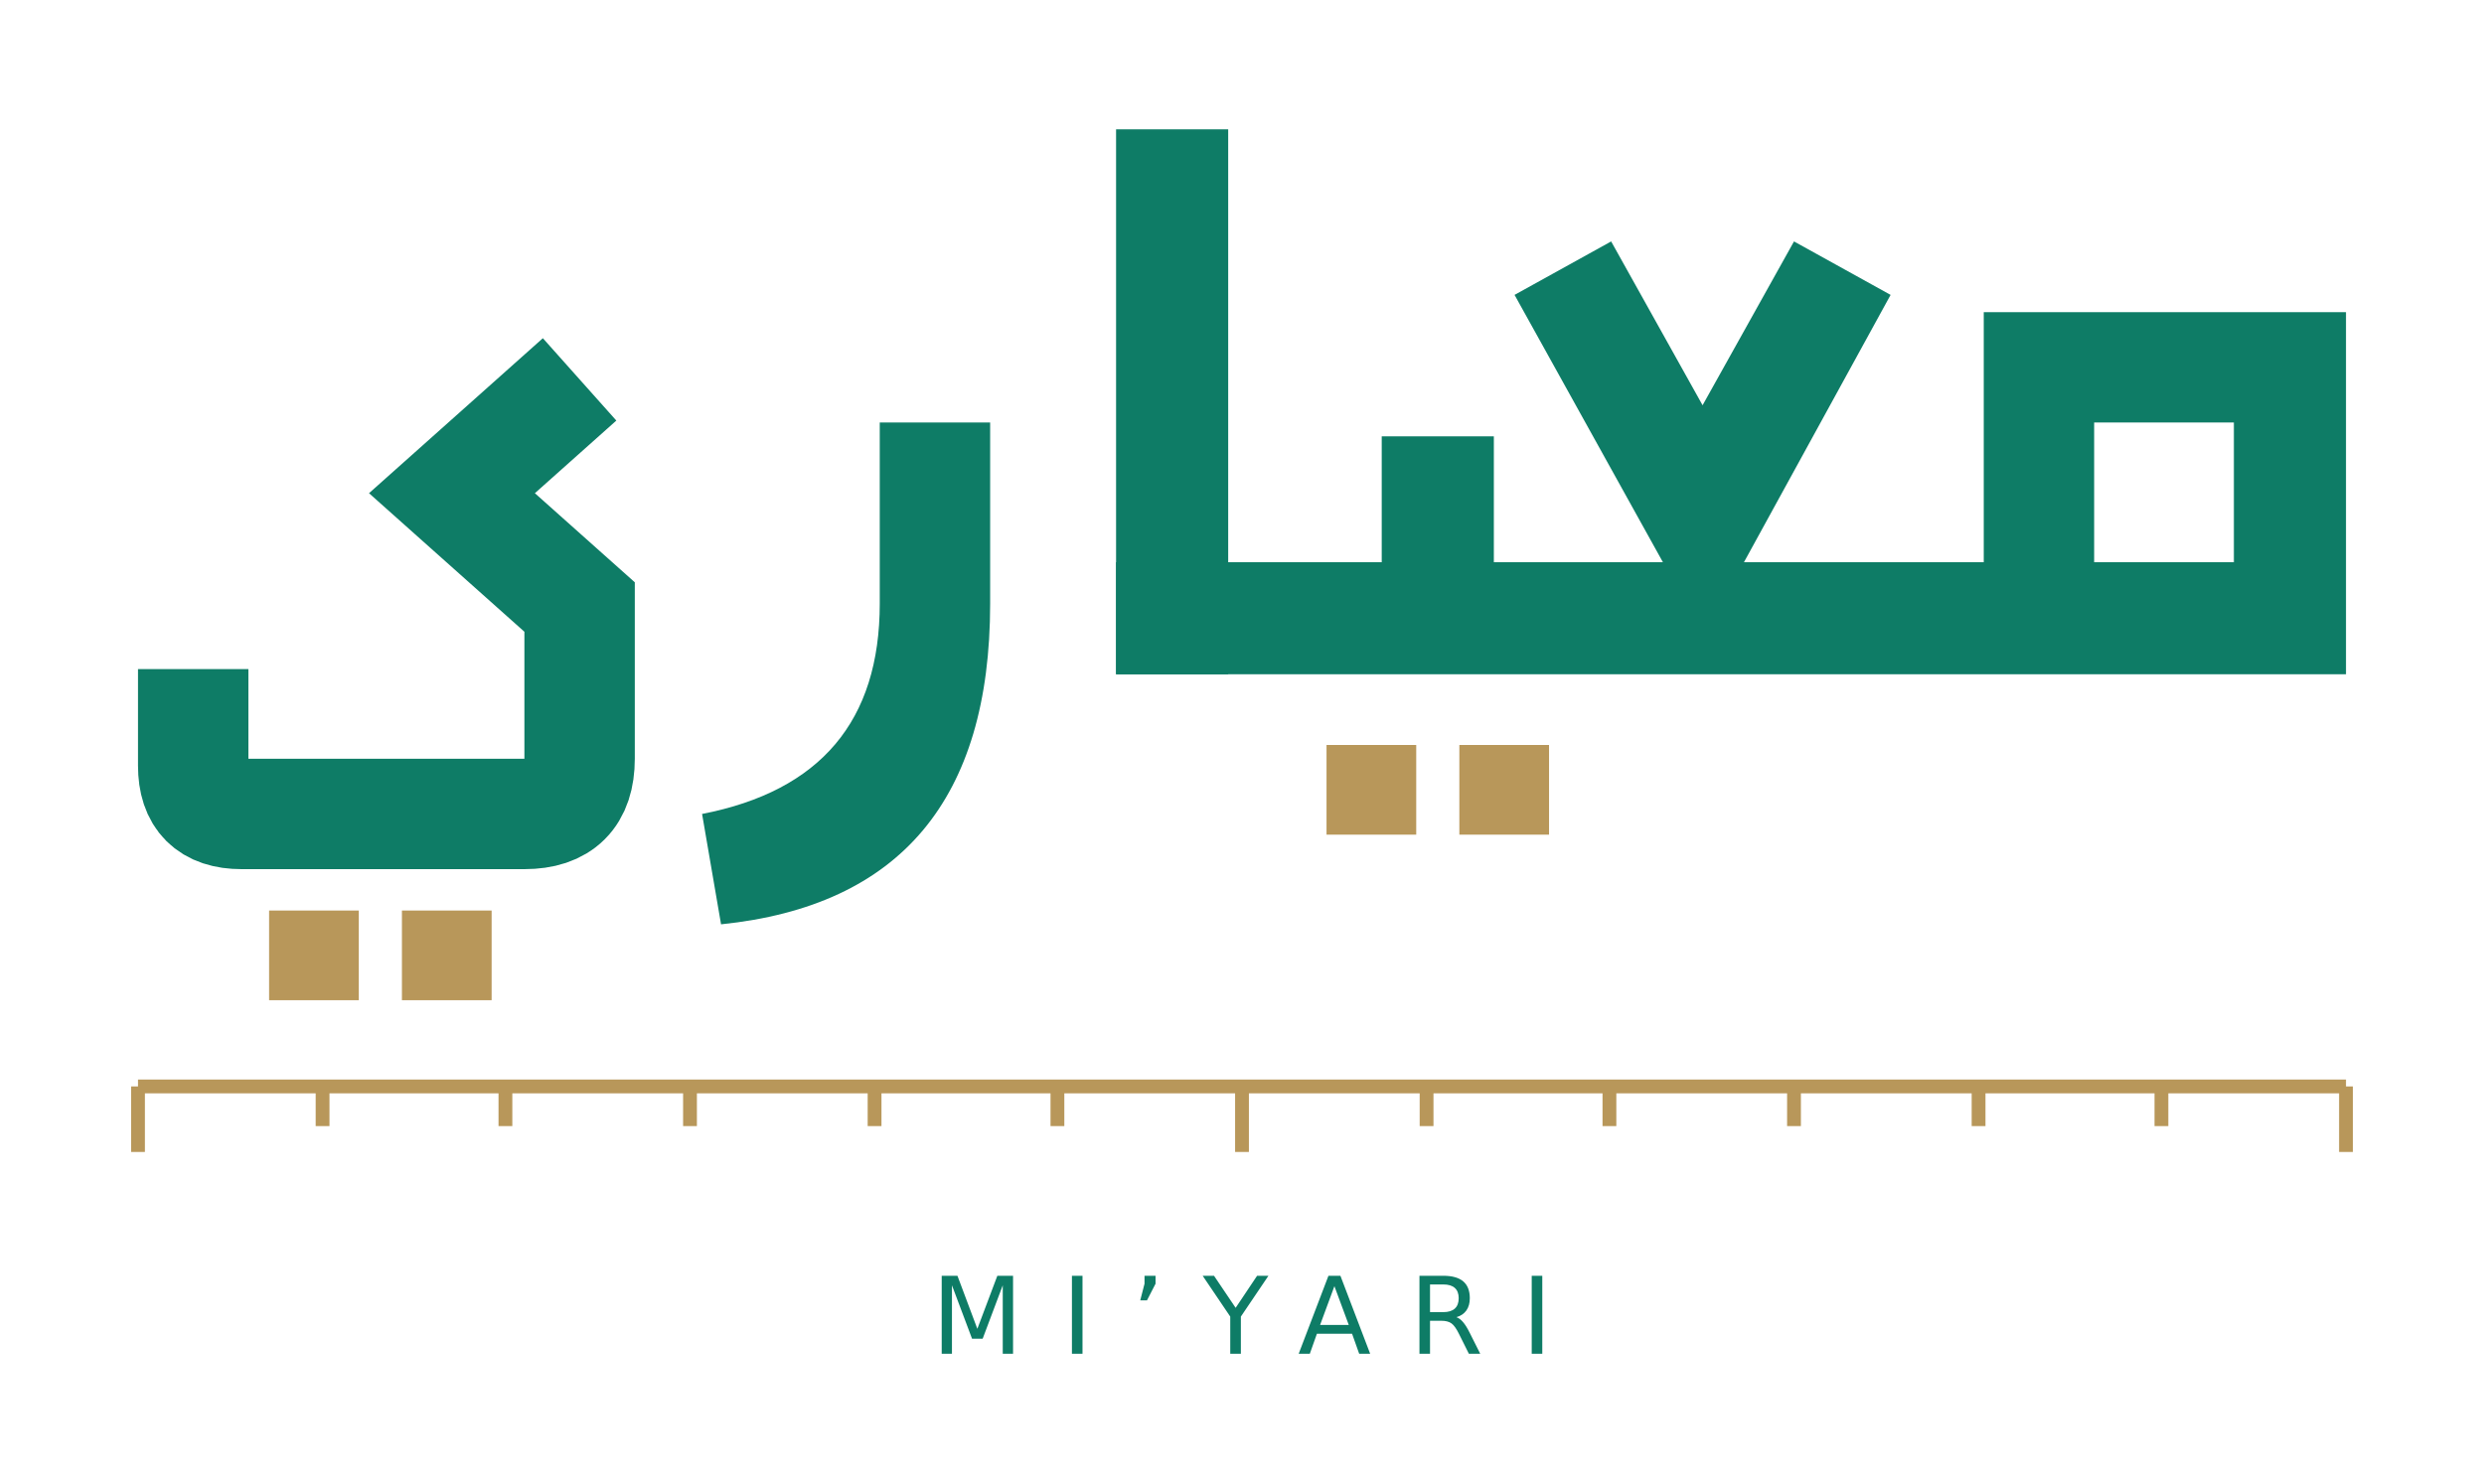
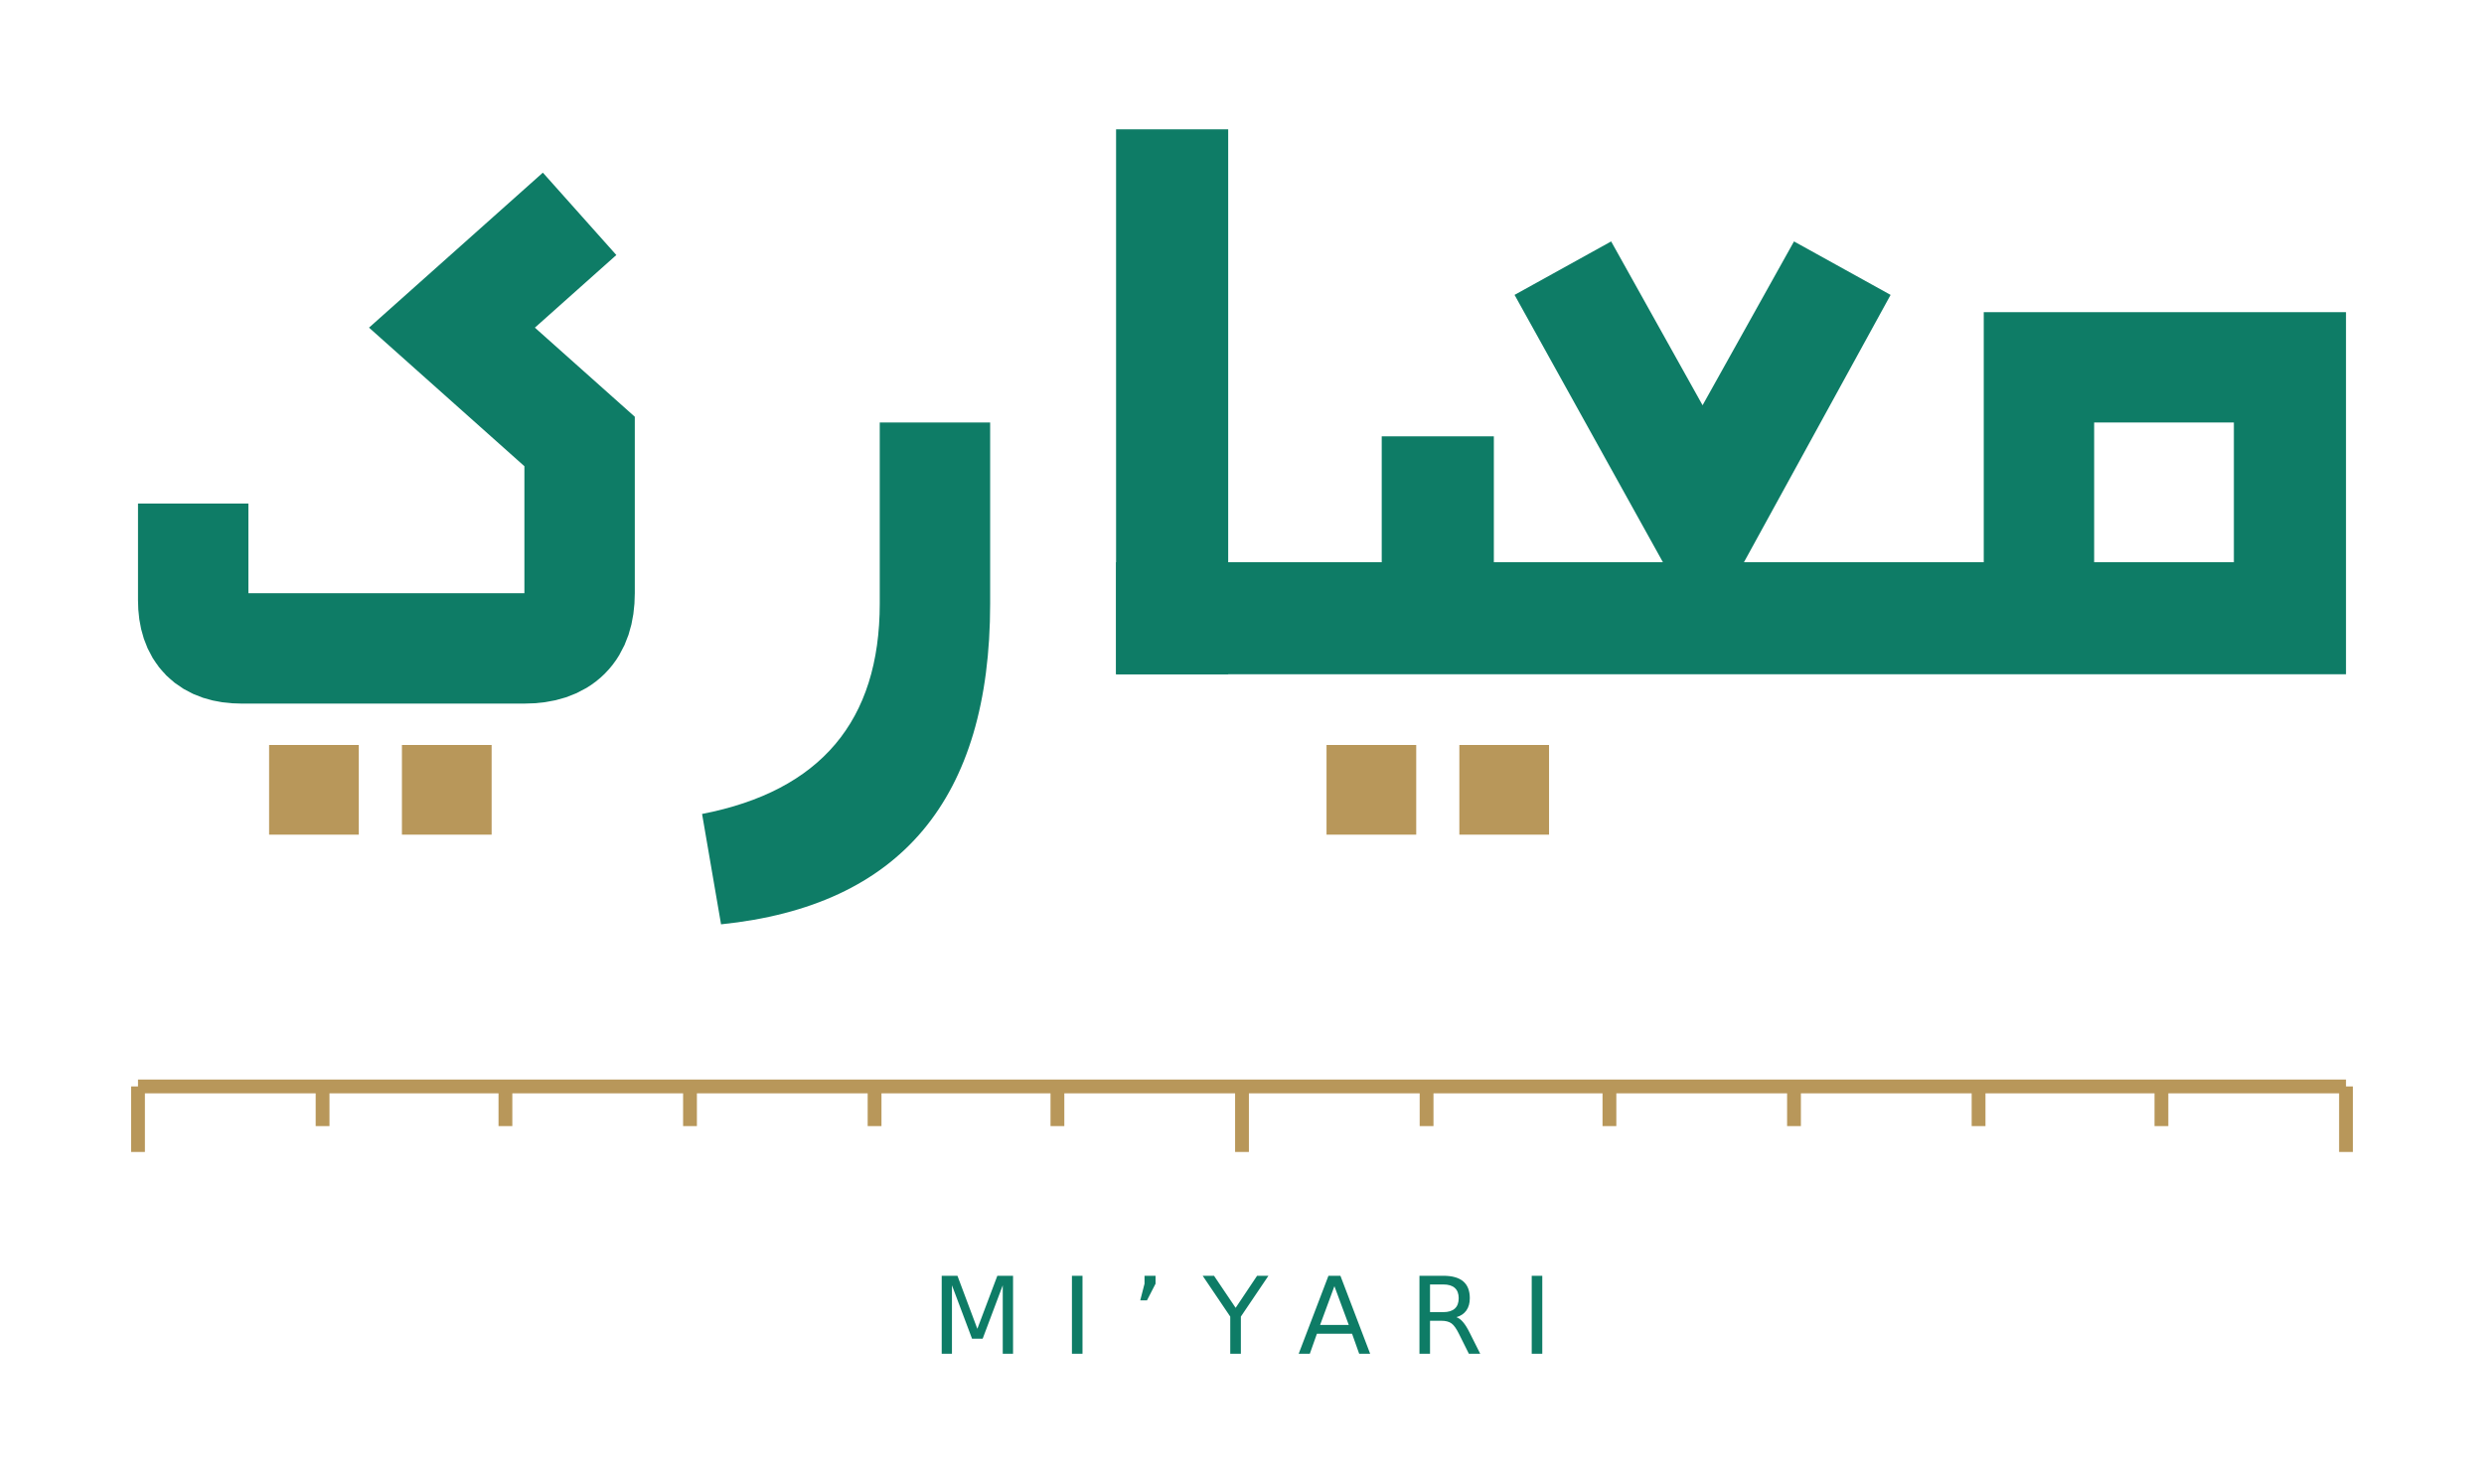
<svg xmlns="http://www.w3.org/2000/svg" viewBox="30 160 1440 860">
  <path fill="#0E7C66" d="M1180 341H1390V551H677V486H831V413H896V486H994L908 331L964 300L1017 395L1070 300L1126 331L1041 486H1180ZM1244 405V486H1325V405Z" />
  <rect fill="#0E7C66" x="677" y="235" width="65" height="316" />
  <path fill="#0E7C66" d="M540 405H604V510Q604 680 448 696L437 632Q540 612 540 510Z" />
  <rect fill="#B8975A" x="799" y="592" width="52" height="52" />
  <rect fill="#B8975A" x="876" y="592" width="52" height="52" />
-   <path d="M366 380L292 446L366 512V600Q366 632 334 632H170Q142 632 142 604V548" fill="none" stroke="#0E7C66" stroke-width="64" stroke-linejoin="miter" />
-   <rect fill="#B8975A" x="186" y="688" width="52" height="52" />
-   <rect fill="#B8975A" x="263" y="688" width="52" height="52" />
+   <g transform="translate(0 -96)">
+     <path d="M366 380L292 446L366 512V600Q366 632 334 632H170Q142 632 142 604V548" fill="none" stroke="#0E7C66" stroke-width="64" stroke-linejoin="miter" />
+     <rect fill="#B8975A" x="186" y="688" width="52" height="52" />
+     <rect fill="#B8975A" x="263" y="688" width="52" height="52" />
+   </g>
  <path d="M110 790H1390" stroke="#B8975A" stroke-width="8" />
  <path d="M110 790V828" stroke="#B8975A" stroke-width="8" />
  <path d="M217 790V813" stroke="#B8975A" stroke-width="8" />
  <path d="M323 790V813" stroke="#B8975A" stroke-width="8" />
  <path d="M430 790V813" stroke="#B8975A" stroke-width="8" />
  <path d="M537 790V813" stroke="#B8975A" stroke-width="8" />
  <path d="M643 790V813" stroke="#B8975A" stroke-width="8" />
  <path d="M750 790V828" stroke="#B8975A" stroke-width="8" />
  <path d="M857 790V813" stroke="#B8975A" stroke-width="8" />
  <path d="M963 790V813" stroke="#B8975A" stroke-width="8" />
  <path d="M1070 790V813" stroke="#B8975A" stroke-width="8" />
  <path d="M1177 790V813" stroke="#B8975A" stroke-width="8" />
  <path d="M1283 790V813" stroke="#B8975A" stroke-width="8" />
  <path d="M1390 790V828" stroke="#B8975A" stroke-width="8" />
  <text x="750" y="945" text-anchor="middle" font-family="DejaVu Sans" font-size="62" letter-spacing="22" fill="#0E7C66">MI’YARI</text>
</svg>
